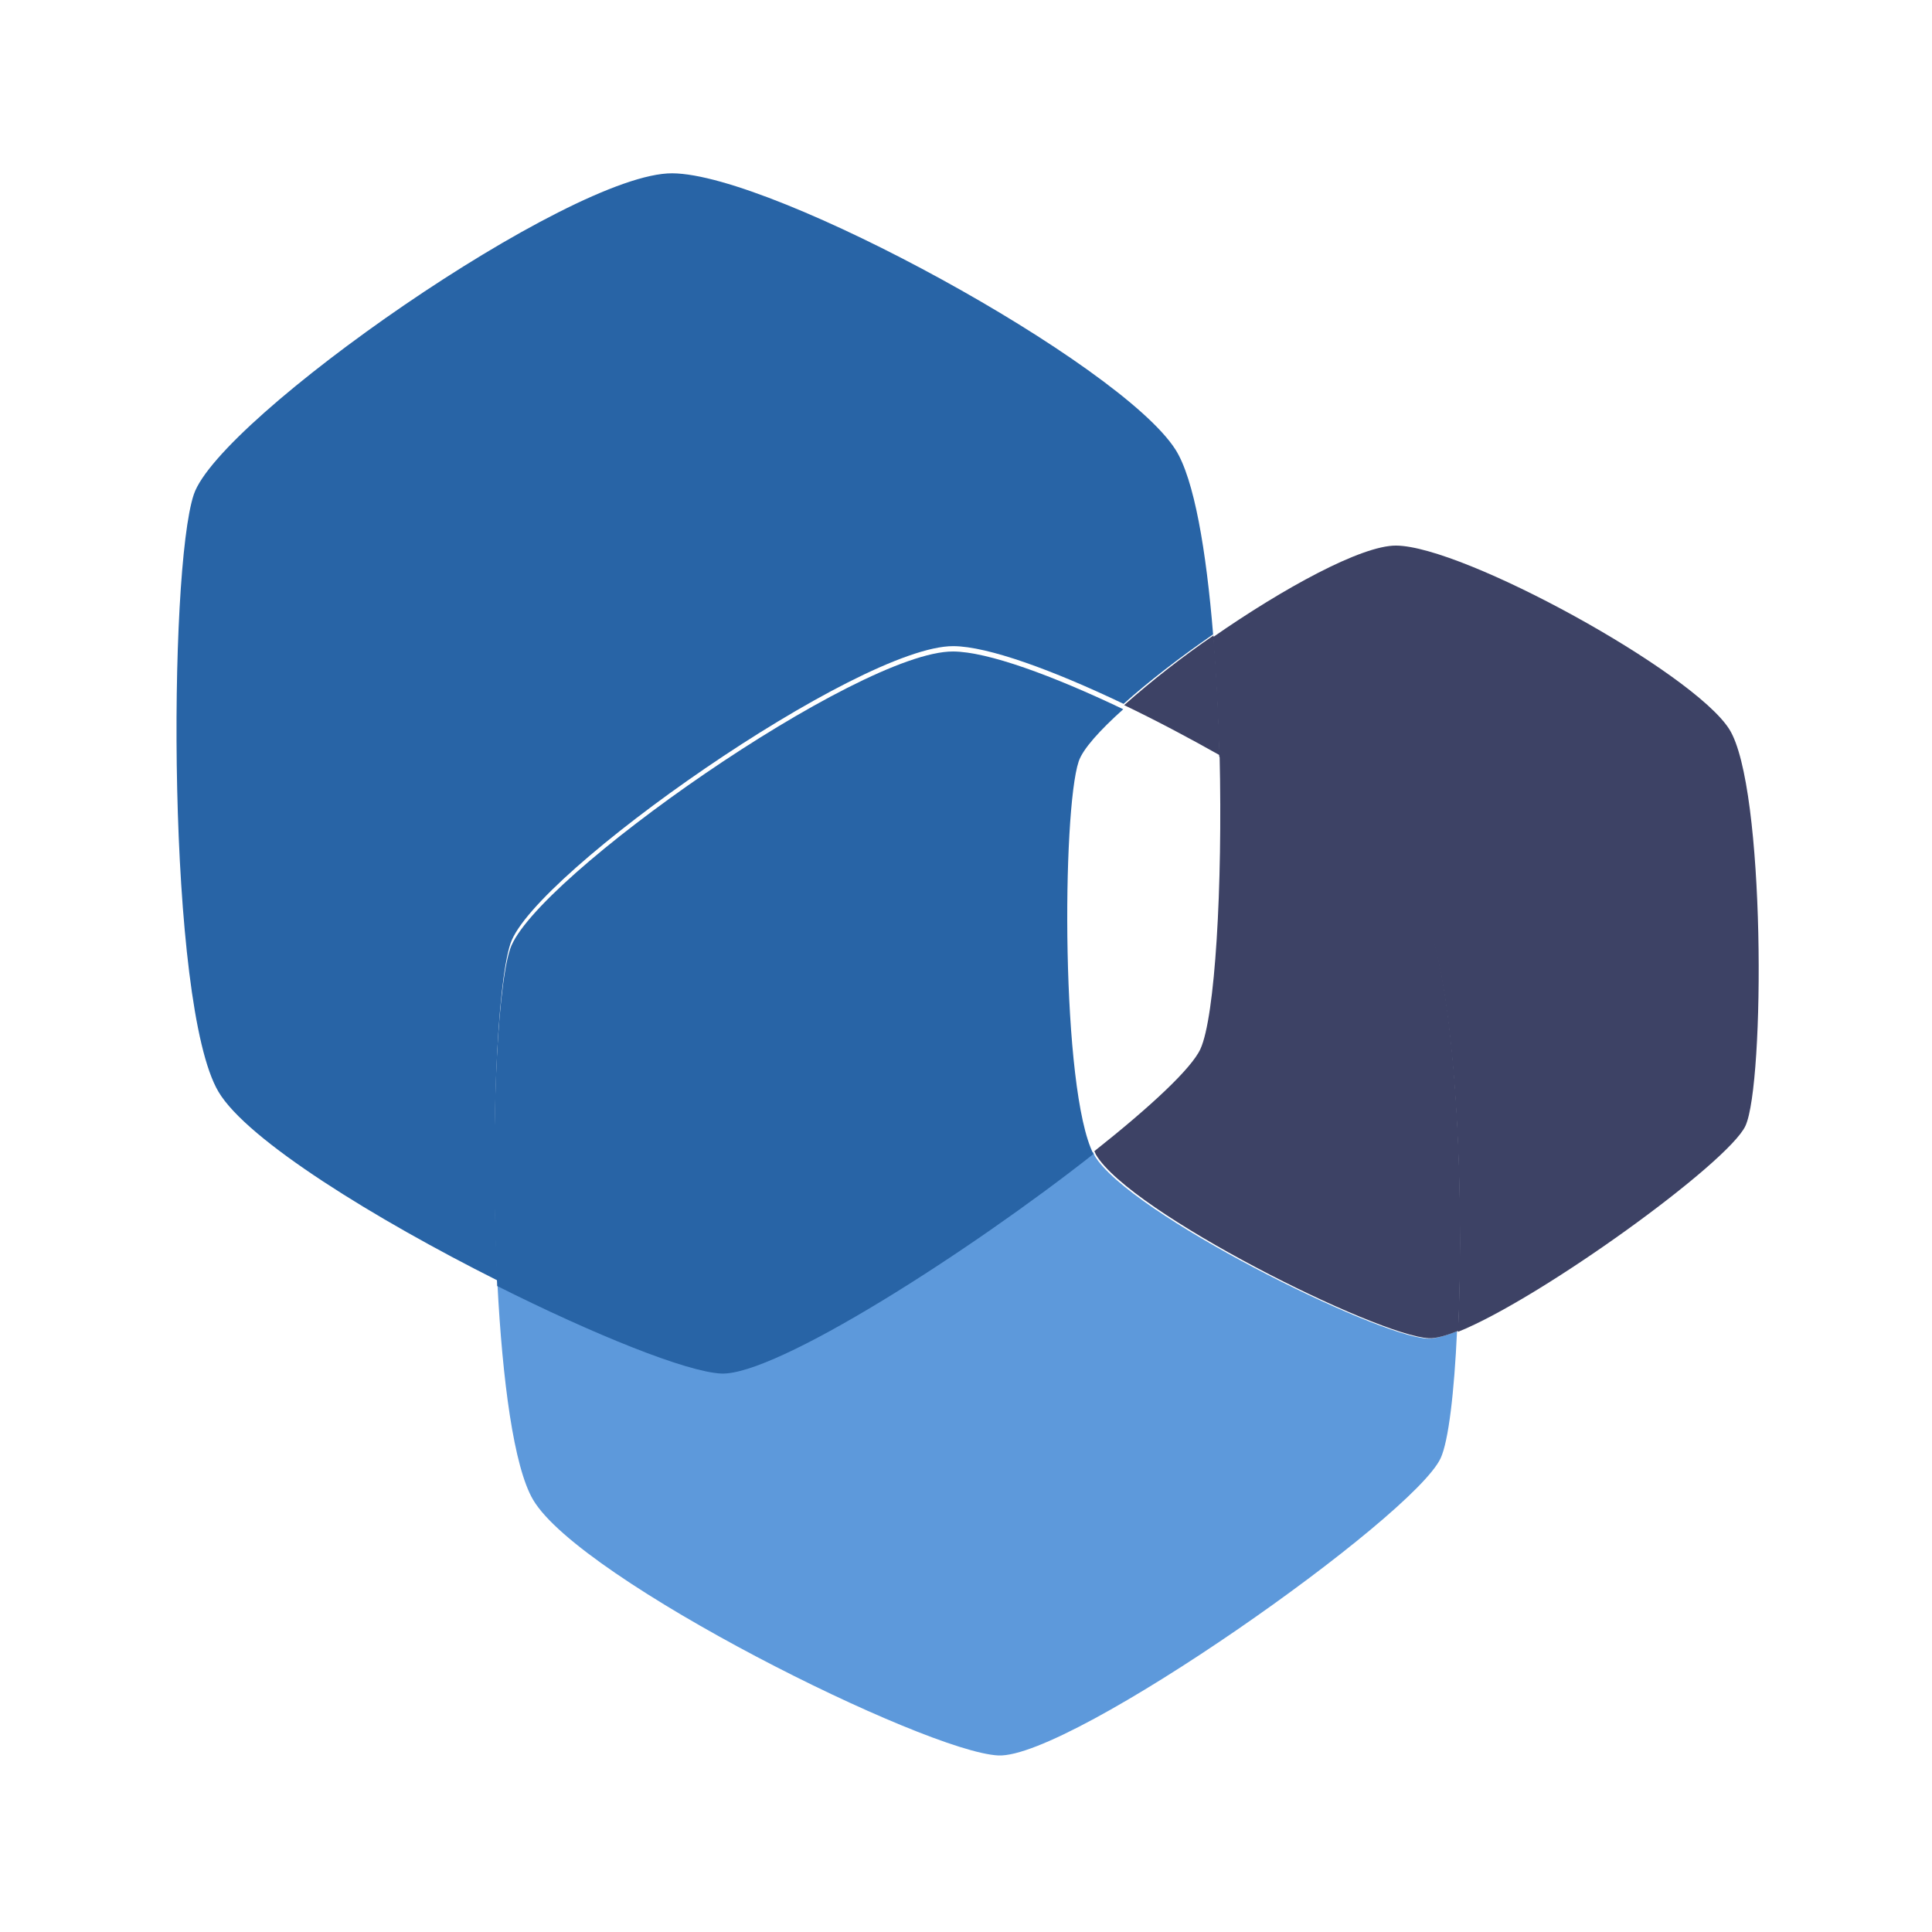
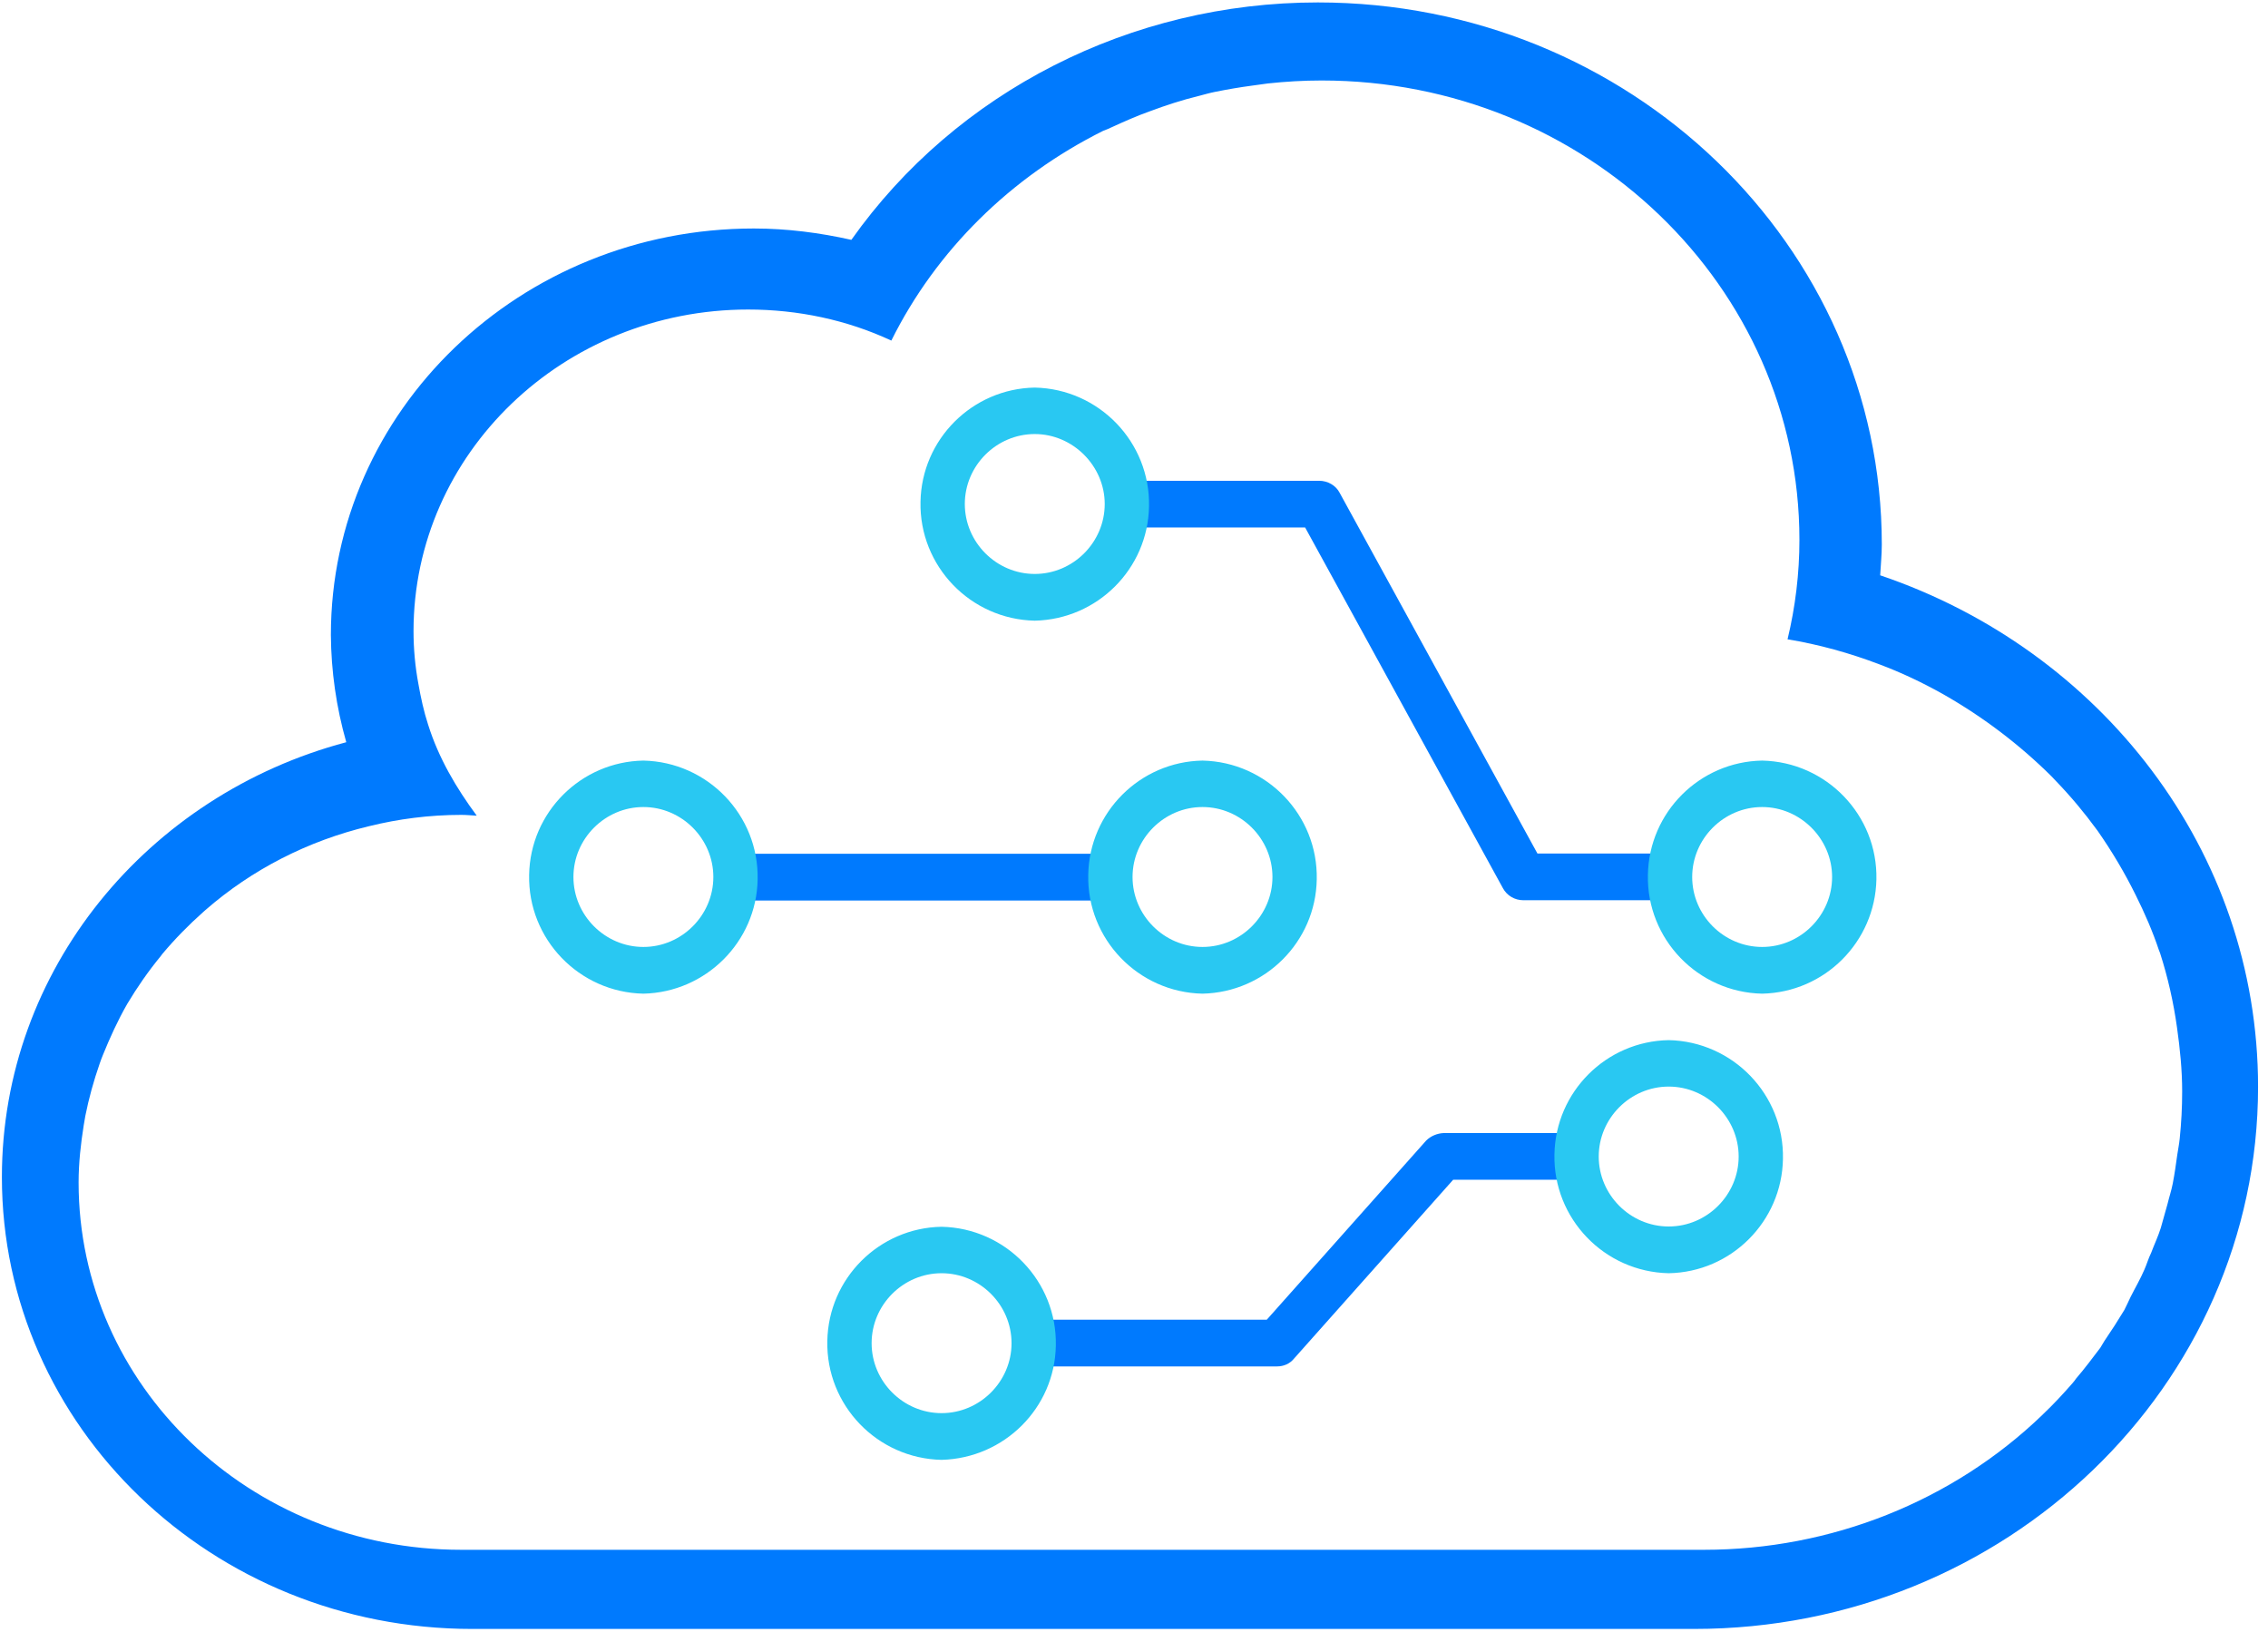
- <svg xmlns="http://www.w3.org/2000/svg" width="602px" height="602px" viewBox="0 0 602 602" version="1.1">
-   <g id="GuinsooMin" stroke="none" stroke-width="1" fill="none" fill-rule="evenodd">
-     <g id="pna-incorporated-3" transform="translate(55, 54)" fill-rule="nonzero">
-       <path d="M286.066,306.085 C285.902,305.776 285.751,305.333 285.575,305 C246.918,335.477 186.637,374.088 169.721,373.336 C158.903,372.831 130.129,361.21 100,346.088 C101.554,375.961 105.047,403.037 111.122,413.34 C125.97,438.468 233.448,491.93 256.066,492.989 C278.706,494.025 385.507,418.664 393.906,400.338 C396.36,394.989 398.124,379.905 399,360.815 C395.145,362.306 391.991,363.194 389.876,363.107 C373.684,362.356 296.72,324.09 286.066,306.085 L286.066,306.085 Z" id="Path" fill="#5D99DB" />
-       <path d="M104.07,239.978 C111.438,218.009 212.669,147.197 242.074,147.333 C252.834,147.394 273.045,154.791 295.104,165.319 C302.66,158.539 312.52,150.895 323,143.671 C320.86,117.536 317.105,95.222 311.257,86.062 C294.063,59.187 186.247,0.173 154.48,0 C122.713,-0.209 13.353,76.311 5.388,100.067 C-2.577,123.823 -3.021,259.037 13.073,286.183 C22.02,301.322 62.08,325.953 100.034,345 C97.824,301.901 99.719,252.971 104.07,239.978 Z" id="Path" fill="#2864A6" />
-       <path d="M285.713,305.587 C275.561,285.609 275.923,198.709 281.116,183.245 C282.38,179.447 287.608,173.614 295,166.992 C272.941,156.461 252.729,149.05 241.969,149 C212.564,148.852 111.332,219.697 103.963,241.672 C99.612,254.67 97.717,303.614 99.928,346.725 C130.093,361.856 158.901,373.484 169.732,373.99 C186.656,374.717 247.01,336.083 285.713,305.587 L285.713,305.587 Z" id="Path" fill="#2864A6" />
-       <path d="M483.804,173.17 C472.427,155.333 401.042,116.124 379.993,116 C369.188,115.951 344.844,129.317 323,144.511 C323.958,156.432 324.6,169.094 324.904,181.781 C353.476,197.926 379.607,216.283 387.107,228.018 C398.309,245.597 401.393,315.083 399.29,361 C425.106,350.648 483.641,308.24 488.874,296.801 C494.913,283.731 495.193,191.021 483.804,173.17 L483.804,173.17 Z" id="Path" fill="#3D4265" />
-       <path d="M387.204,227.586 C379.696,215.839 353.586,197.465 325.024,181.305 C325.982,222.417 323.612,262.9 319.046,272.853 C316.255,278.999 303.27,291.005 286,304.693 C286.175,305.026 286.327,305.472 286.49,305.781 C297.14,323.846 374.068,362.238 390.264,362.993 C392.377,363.091 395.53,362.201 399.383,360.693 C401.485,314.733 398.403,245.181 387.204,227.586 L387.204,227.586 Z M325.024,181.305 C324.742,168.852 324.107,156.412 323.121,144 C313.432,150.635 304.132,157.886 295.272,165.713 C305.057,170.399 315.157,175.74 325.024,181.305 L325.024,181.305 Z" id="Shape" fill="#3D4265" />
+ <svg xmlns="http://www.w3.org/2000/svg" width="164px" height="118px" viewBox="0 0 164 118" version="1.1">
+   <g id="Page-1" stroke="none" stroke-width="1" fill="none" fill-rule="evenodd">
+     <g id="guinsoomin" fill-rule="nonzero">
+       <path d="M120.664,65.098 L110.156,65.098 C109.531,65.098 108.965,64.766 108.672,64.219 L94.375,38.145 L81.562,38.145 L81.562,34.766 L95.391,34.766 C95.996,34.766 96.602,35.098 96.875,35.645 L111.172,61.719 L120.684,61.719 L120.684,65.098 L120.664,65.098 L120.664,65.098 Z M92.344,98.809 L74.805,98.809 L74.805,95.43 L91.602,95.43 L103.125,82.48 C103.457,82.148 103.926,81.953 104.395,81.934 L113.906,81.934 L113.906,85.312 L105.078,85.312 L93.555,98.262 C93.262,98.613 92.832,98.809 92.344,98.809 Z M53.242,61.738 L80.215,61.738 L80.215,65.117 L53.242,65.117 L53.242,61.738 Z" id="Shape" fill="#007AFE" />
+       <path d="M74.824,44.883 C70.176,44.785 66.465,40.938 66.562,36.289 C66.641,31.758 70.312,28.105 74.824,28.027 C79.473,28.125 83.184,31.973 83.086,36.621 C83.008,41.133 79.355,44.785 74.824,44.883 L74.824,44.883 Z M74.824,31.387 C72.051,31.387 69.766,33.672 69.766,36.445 C69.766,39.219 72.051,41.504 74.824,41.504 C77.598,41.504 79.883,39.219 79.883,36.445 C79.883,33.691 77.578,31.387 74.824,31.387 Z M127.422,71.855 C122.773,71.758 119.062,67.91 119.16,63.262 C119.238,58.73 122.91,55.078 127.422,55 C132.07,55.098 135.781,58.945 135.684,63.594 C135.586,68.105 131.953,71.758 127.422,71.855 Z M127.422,58.359 C124.648,58.359 122.363,60.645 122.363,63.418 C122.363,66.191 124.648,68.477 127.422,68.477 C130.195,68.477 132.48,66.191 132.48,63.418 C132.48,60.645 130.176,58.359 127.422,58.359 Z M46.523,71.855 C41.875,71.758 38.164,67.91 38.262,63.262 C38.34,58.73 42.012,55.078 46.523,55 C51.172,55.098 54.883,58.945 54.785,63.594 C54.707,68.105 51.035,71.758 46.523,71.855 Z M46.523,58.359 C43.75,58.359 41.465,60.645 41.465,63.418 C41.465,66.191 43.75,68.477 46.523,68.477 C49.297,68.477 51.582,66.191 51.582,63.418 C51.582,60.645 49.297,58.359 46.523,58.359 Z M86.953,71.855 C82.305,71.758 78.594,67.91 78.691,63.262 C78.77,58.73 82.441,55.078 86.953,55 C91.602,55.098 95.312,58.945 95.215,63.594 C95.137,68.105 91.484,71.758 86.953,71.855 Z M86.953,58.359 C84.18,58.359 81.895,60.645 81.895,63.418 C81.895,66.191 84.18,68.477 86.953,68.477 C89.727,68.477 92.012,66.191 92.012,63.418 C92.012,60.645 89.727,58.359 86.953,58.359 Z M120.664,92.07 C116.016,91.973 112.305,88.125 112.402,83.477 C112.48,78.945 116.152,75.293 120.664,75.215 C125.312,75.312 129.023,79.16 128.926,83.809 C128.848,88.32 125.195,91.992 120.664,92.07 Z M120.664,78.574 C117.891,78.574 115.605,80.859 115.605,83.633 C115.605,86.406 117.891,88.691 120.664,88.691 C123.438,88.691 125.723,86.406 125.723,83.633 C125.723,80.859 123.438,78.574 120.664,78.574 Z M68.086,105.566 C63.438,105.469 59.727,101.621 59.824,96.973 C59.902,92.441 63.574,88.789 68.086,88.711 C72.734,88.809 76.445,92.656 76.348,97.305 C76.27,101.816 72.617,105.449 68.086,105.566 Z M68.086,92.07 C65.312,92.07 63.027,94.355 63.027,97.129 C63.027,99.902 65.312,102.188 68.086,102.188 C70.859,102.188 73.145,99.902 73.145,97.129 C73.145,94.355 70.859,92.07 68.086,92.07 Z" id="Shape" fill="#29C8F2" />
+       <path d="M163.281,78.594 C163.281,100.234 145.02,117.793 122.5,117.793 L34.141,117.793 C15.352,117.793 0.137,103.164 0.137,85.117 C0.137,70.117 10.684,57.48 25.039,53.672 C24.316,51.133 23.945,48.535 23.926,45.918 C23.926,29.688 37.617,16.523 54.512,16.523 C56.934,16.523 59.297,16.836 61.562,17.344 C69.16,6.602 81.777,0.176 95.293,0.176 C117.812,0.176 136.074,17.734 136.074,39.375 C136.074,40.117 135.996,40.859 135.957,41.602 C151.875,46.992 163.281,61.484 163.281,78.594 Z M140.605,50.254 L140.469,50.176 C139.004,49.355 137.48,48.633 135.918,48.047 C133.77,47.227 131.523,46.602 129.258,46.23 C129.824,43.887 130.117,41.465 130.117,39.043 C130.117,20.703 114.648,5.82 95.566,5.82 C94.258,5.82 92.949,5.898 91.68,6.035 C91.309,6.074 90.918,6.152 90.547,6.191 C89.648,6.309 88.75,6.465 87.871,6.641 C87.48,6.719 87.07,6.836 86.699,6.934 C85.488,7.227 84.297,7.617 83.145,8.047 C82.207,8.379 81.289,8.789 80.391,9.199 C80.195,9.297 80,9.375 79.785,9.453 C73.086,12.793 67.695,18.105 64.453,24.629 C61.23,23.125 57.676,22.383 54.102,22.383 C40.742,22.383 29.902,32.793 29.902,45.645 C29.902,46.914 30.02,48.203 30.254,49.453 C30.43,50.449 30.645,51.445 30.957,52.402 C31.719,54.824 32.988,56.973 34.473,58.984 C34.102,58.965 33.73,58.926 33.359,58.926 C31.055,58.926 28.809,59.219 26.68,59.746 C22.266,60.801 18.223,62.871 14.863,65.801 L14.688,65.957 C13.633,66.895 12.637,67.91 11.738,68.984 L11.621,69.141 C10.723,70.234 9.922,71.387 9.199,72.598 C8.516,73.789 7.949,75.039 7.441,76.289 C7.363,76.484 7.285,76.68 7.207,76.914 C6.777,78.145 6.426,79.414 6.172,80.684 L6.055,81.367 C5.84,82.715 5.684,84.102 5.684,85.508 C5.684,100.176 18.066,112.07 33.34,112.07 L123.223,112.07 C132.383,112.07 141.172,108.574 147.656,102.344 L147.734,102.266 C148.496,101.543 149.219,100.762 149.883,100 C149.98,99.883 150.059,99.785 150.137,99.668 C150.762,98.945 151.309,98.203 151.875,97.461 C151.973,97.305 152.07,97.148 152.168,96.973 C152.676,96.23 153.164,95.469 153.613,94.727 C153.77,94.434 153.906,94.102 154.062,93.789 C154.395,93.125 154.766,92.5 155.059,91.816 C155.234,91.426 155.352,90.996 155.547,90.605 C155.781,89.98 156.055,89.414 156.25,88.789 C156.426,88.203 156.562,87.637 156.738,87.051 C156.855,86.562 157.012,86.094 157.109,85.605 C157.246,84.902 157.344,84.199 157.441,83.496 C157.5,83.105 157.578,82.715 157.617,82.324 C157.734,81.191 157.793,80.078 157.793,78.926 C157.793,77.363 157.637,75.84 157.422,74.316 C157.168,72.48 156.758,70.664 156.191,68.906 C156.172,68.848 156.133,68.77 156.113,68.711 C155.664,67.363 155.078,66.016 154.434,64.727 C153.633,63.105 152.715,61.562 151.68,60.078 L151.621,60 C150.723,58.77 149.746,57.598 148.672,56.484 L148.34,56.133 C146.035,53.848 143.438,51.875 140.605,50.254 L140.605,50.254 Z" id="Shape" fill="#007AFE" />
    </g>
  </g>
</svg>
